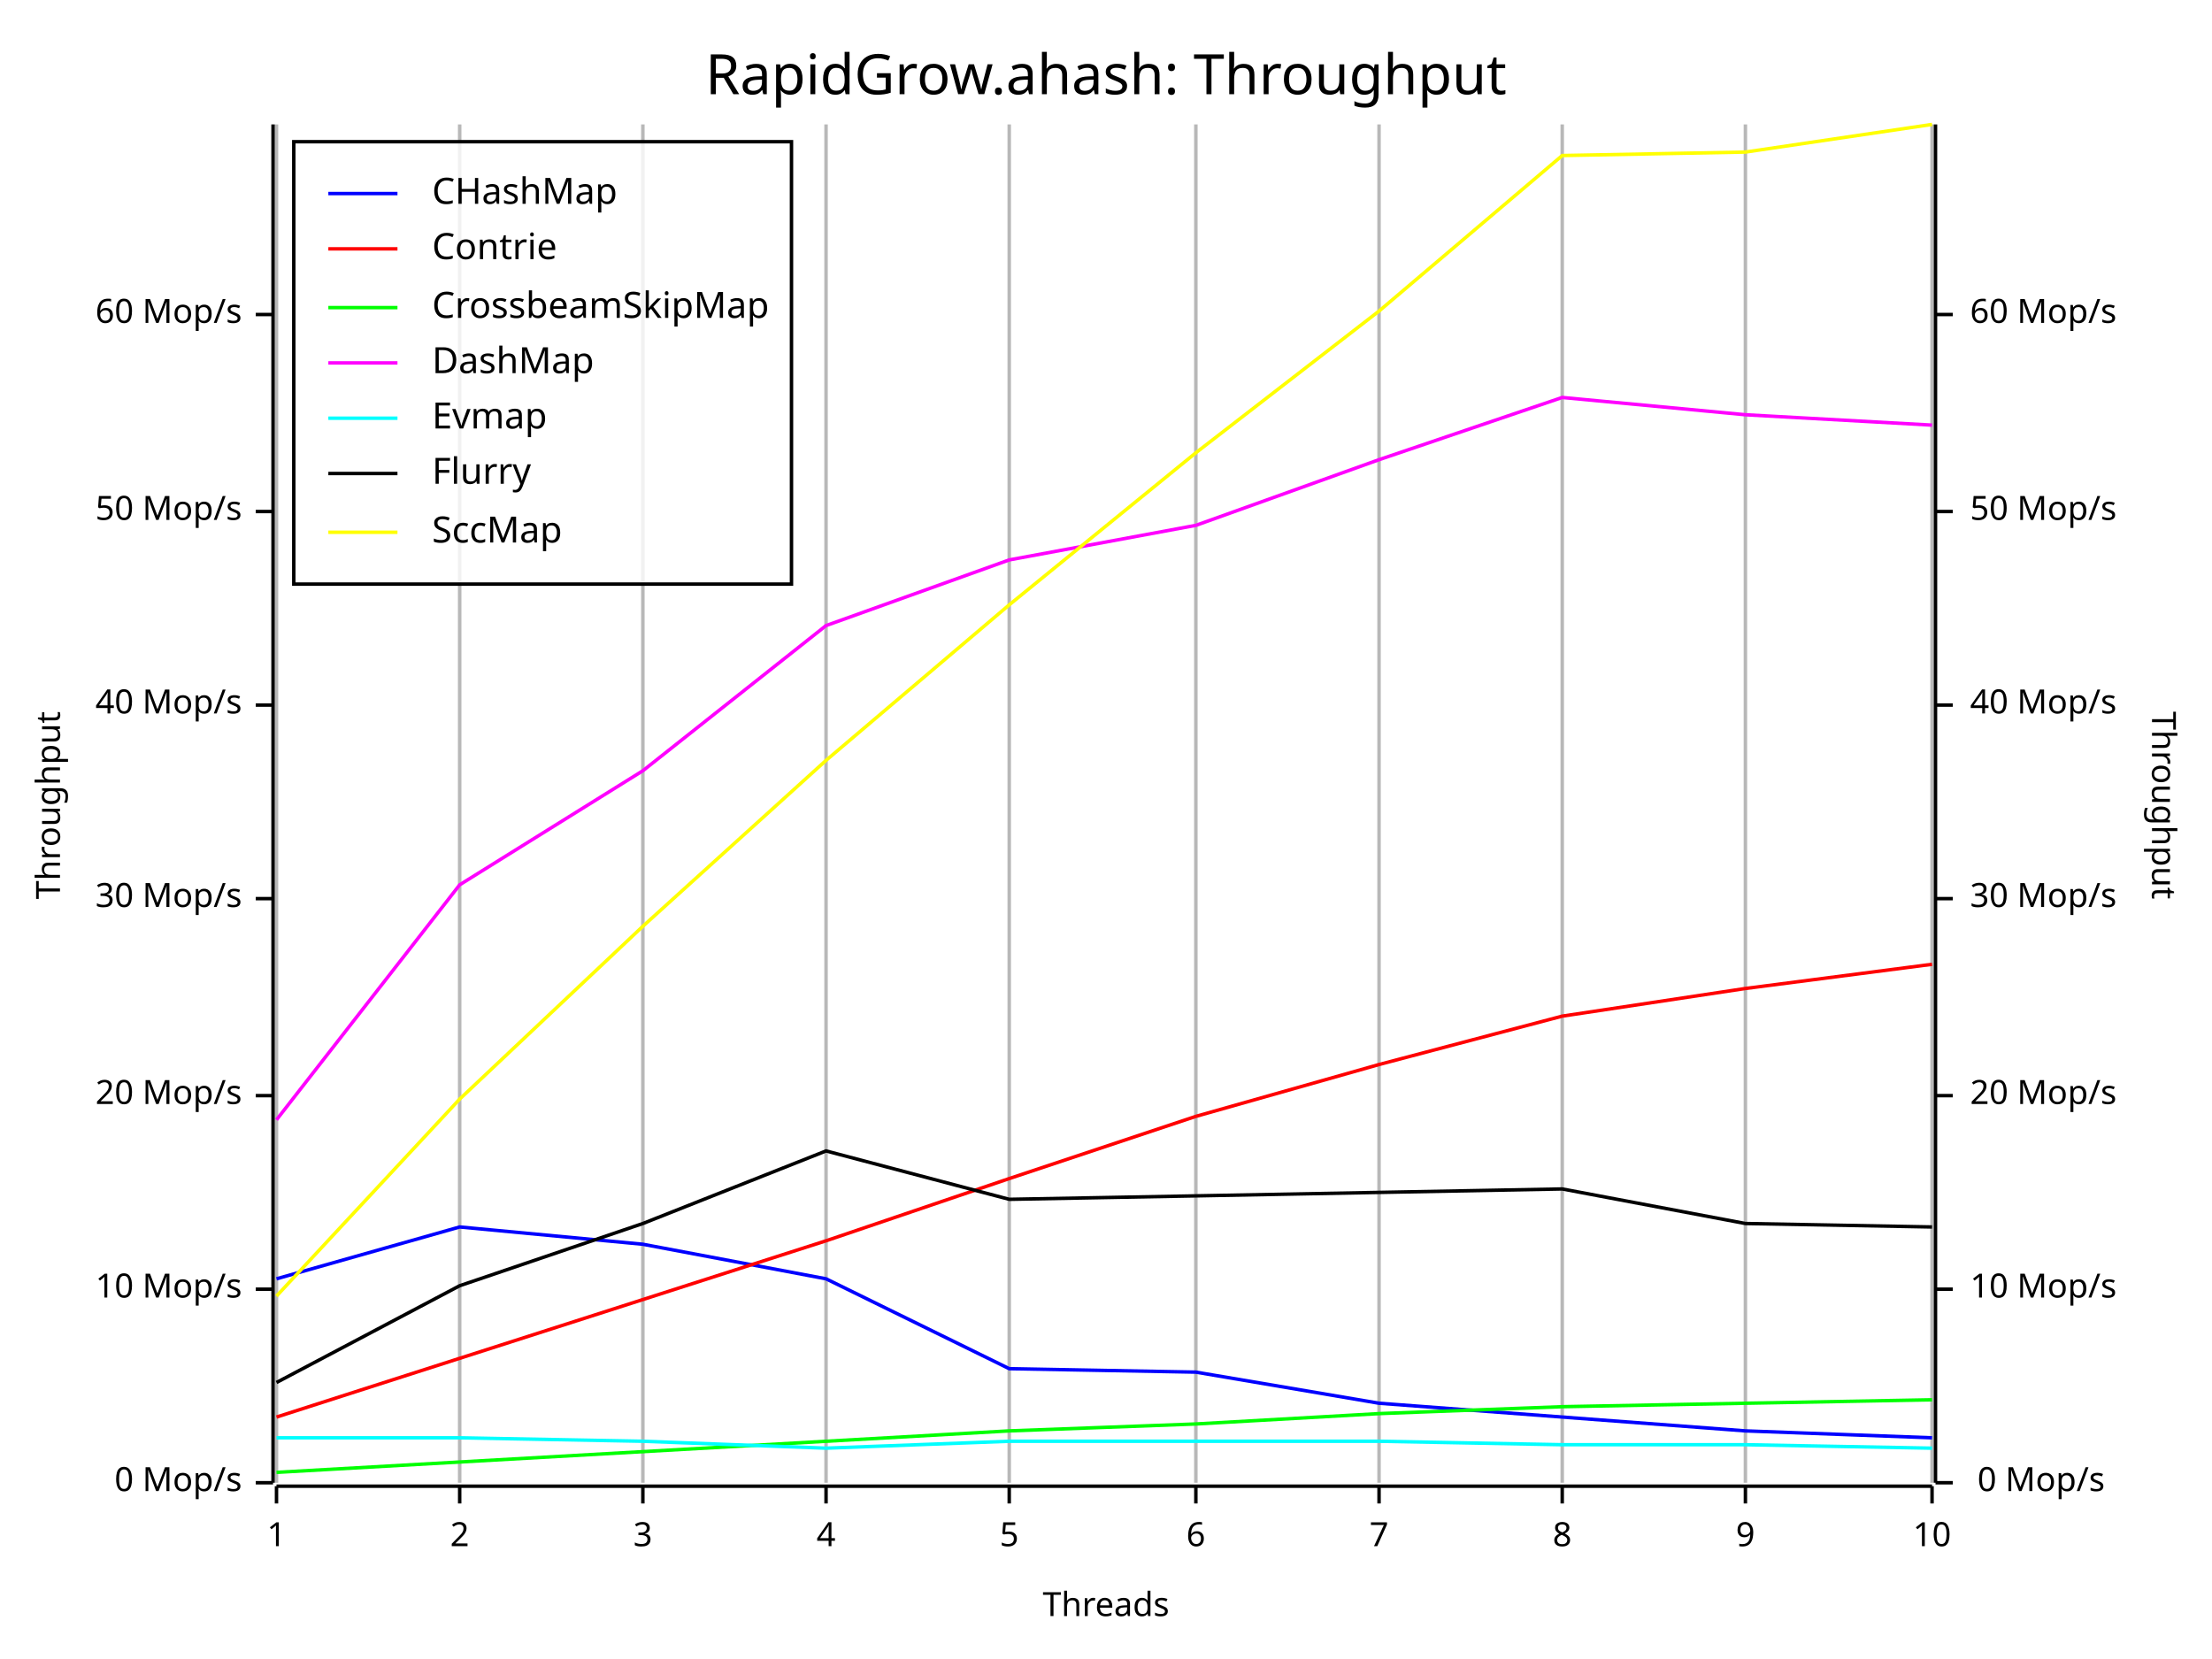
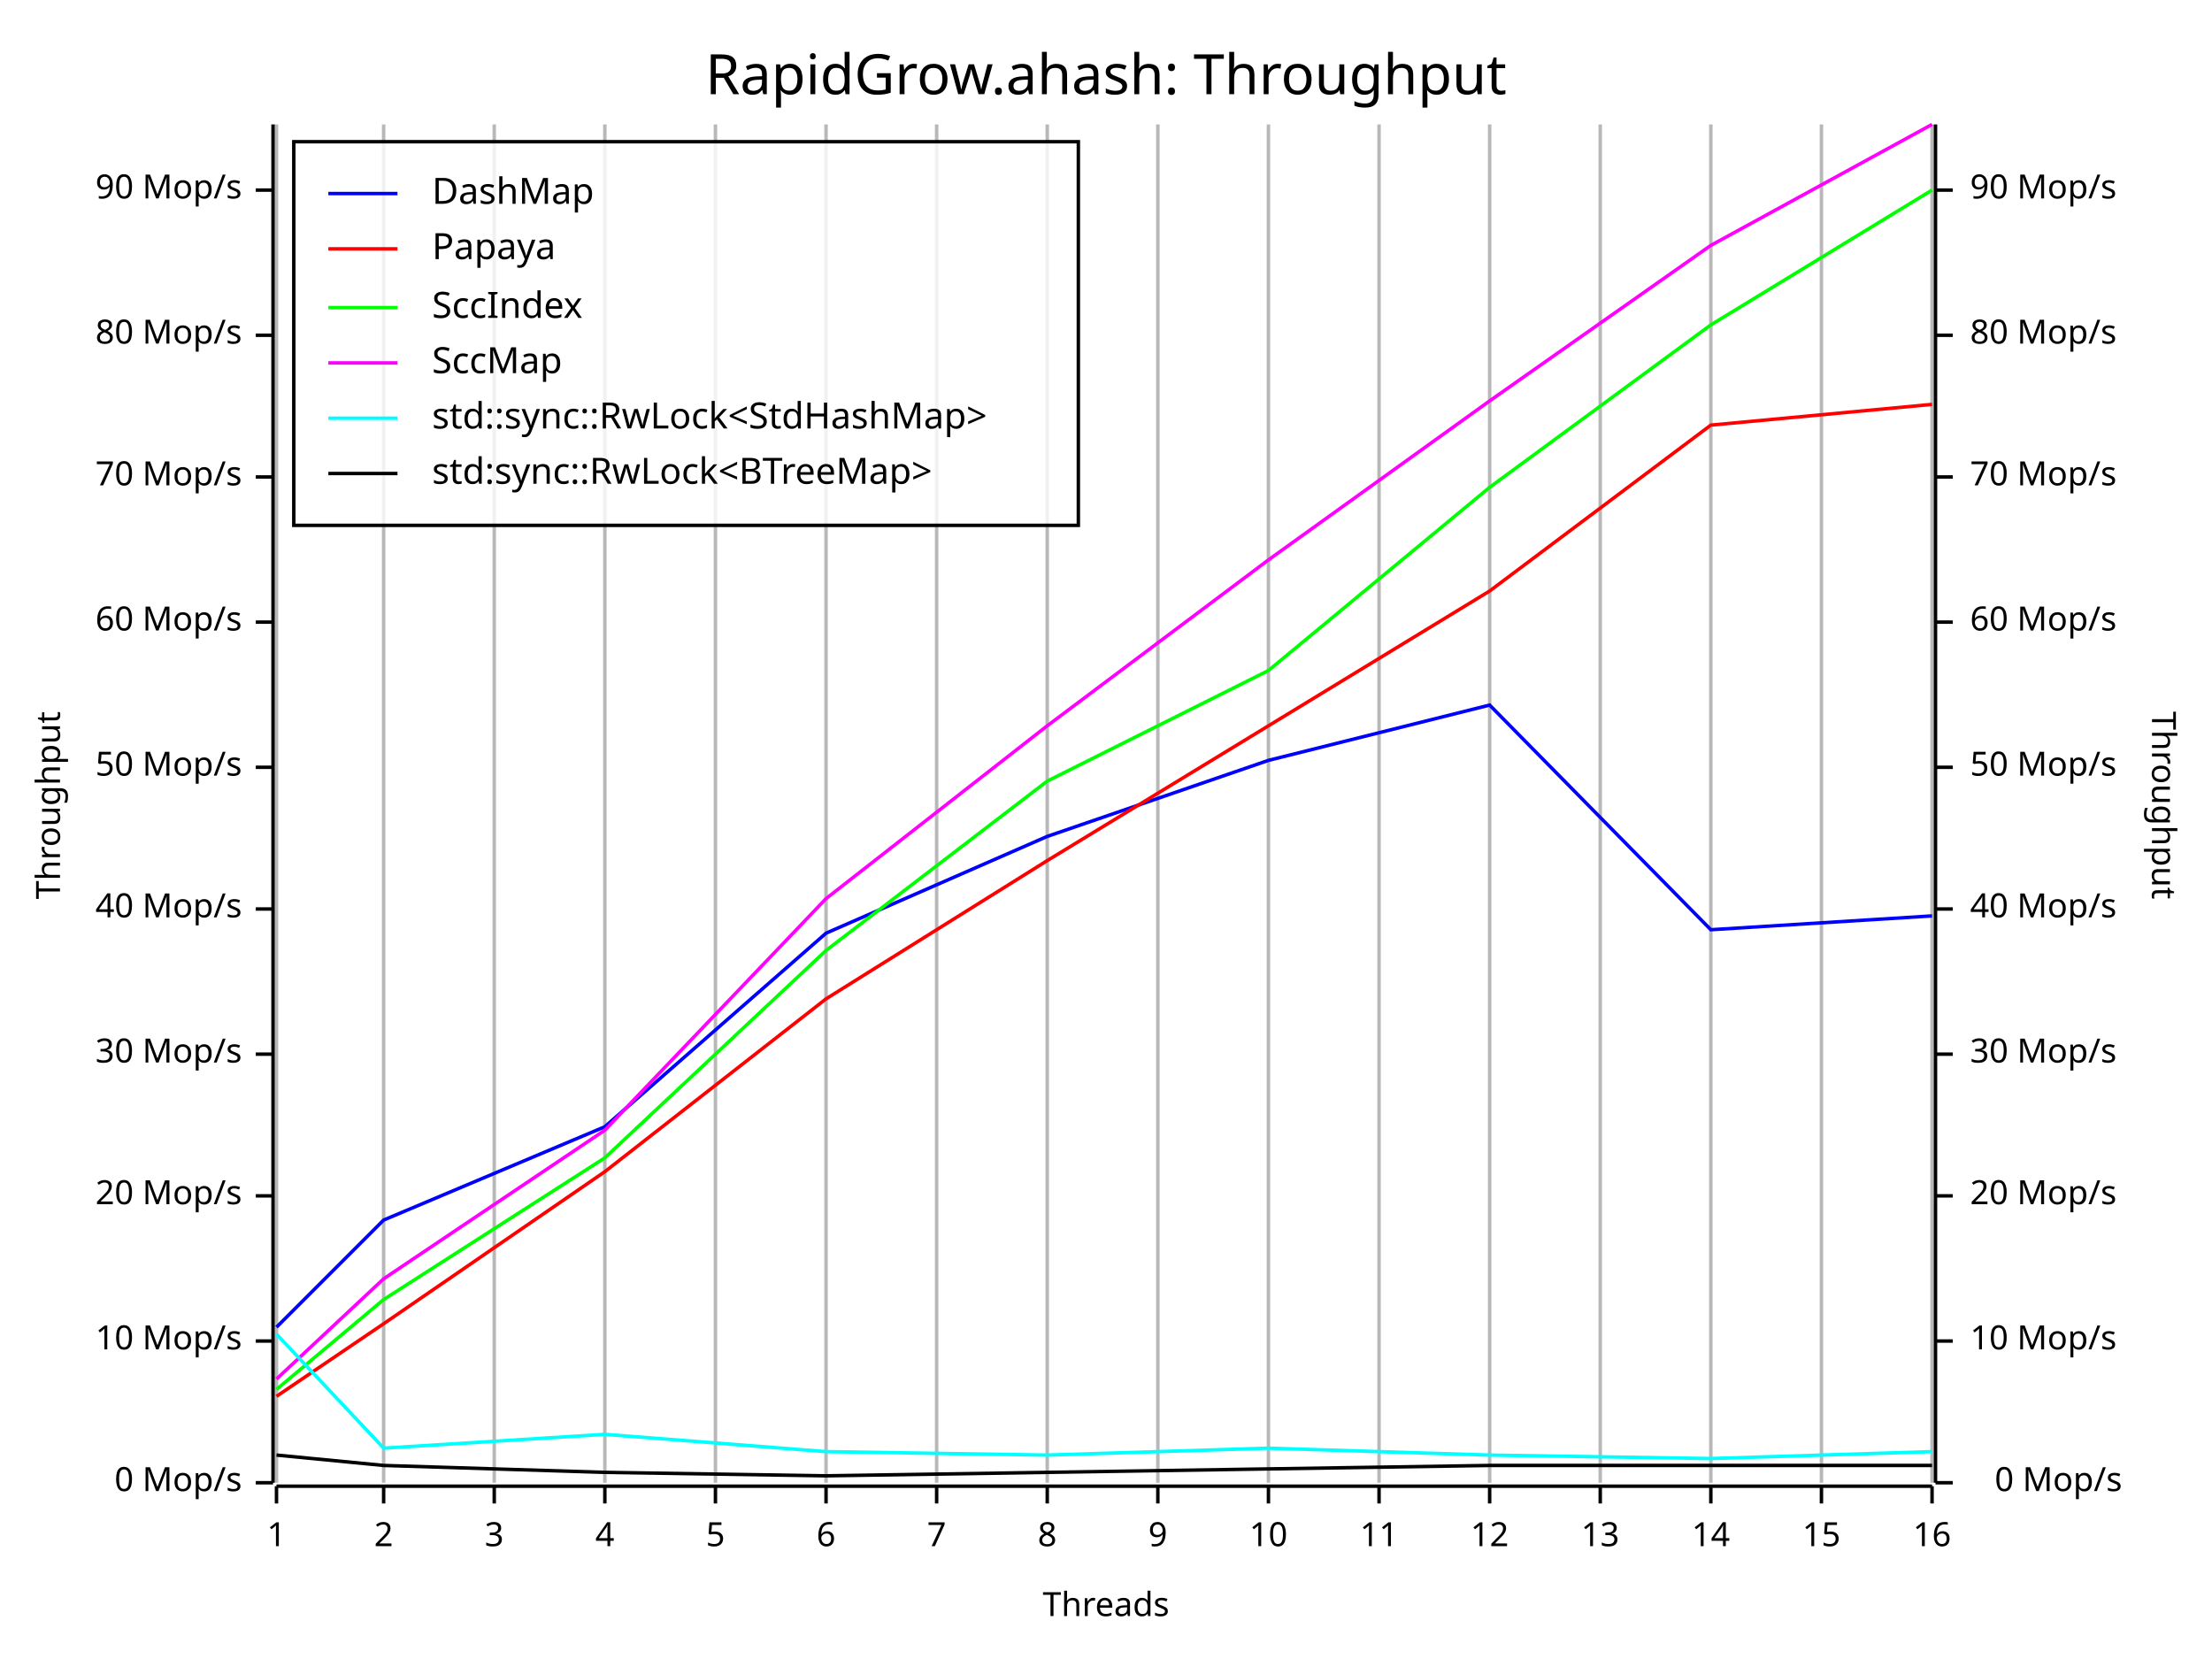
<svg xmlns="http://www.w3.org/2000/svg" width="640" height="480" viewBox="0 0 640 480">
  <rect x="0" y="0" width="640" height="480" opacity="1" fill="#FFFFFF" stroke="none" />
  <text x="320" y="15" dy="0.76em" text-anchor="middle" font-family="Fira Code" font-size="16.129" opacity="1" fill="#000000">
RapidGrow.ahash: Throughput
</text>
  <line opacity="0.1" stroke="#000000" stroke-width="1" x1="80" y1="429" x2="80" y2="36" />
-   <line opacity="0.1" stroke="#000000" stroke-width="1" x1="133" y1="429" x2="133" y2="36" />
-   <line opacity="0.1" stroke="#000000" stroke-width="1" x1="186" y1="429" x2="186" y2="36" />
+   <line opacity="0.1" stroke="#000000" stroke-width="1" x1="111" y1="429" x2="111" y2="36" />
+   <line opacity="0.1" stroke="#000000" stroke-width="1" x1="143" y1="429" x2="143" y2="36" />
+   <line opacity="0.1" stroke="#000000" stroke-width="1" x1="175" y1="429" x2="175" y2="36" />
+   <line opacity="0.1" stroke="#000000" stroke-width="1" x1="207" y1="429" x2="207" y2="36" />
  <line opacity="0.1" stroke="#000000" stroke-width="1" x1="239" y1="429" x2="239" y2="36" />
-   <line opacity="0.1" stroke="#000000" stroke-width="1" x1="292" y1="429" x2="292" y2="36" />
-   <line opacity="0.1" stroke="#000000" stroke-width="1" x1="346" y1="429" x2="346" y2="36" />
+   <line opacity="0.1" stroke="#000000" stroke-width="1" x1="271" y1="429" x2="271" y2="36" />
+   <line opacity="0.1" stroke="#000000" stroke-width="1" x1="303" y1="429" x2="303" y2="36" />
+   <line opacity="0.1" stroke="#000000" stroke-width="1" x1="335" y1="429" x2="335" y2="36" />
+   <line opacity="0.1" stroke="#000000" stroke-width="1" x1="367" y1="429" x2="367" y2="36" />
  <line opacity="0.1" stroke="#000000" stroke-width="1" x1="399" y1="429" x2="399" y2="36" />
-   <line opacity="0.1" stroke="#000000" stroke-width="1" x1="452" y1="429" x2="452" y2="36" />
-   <line opacity="0.1" stroke="#000000" stroke-width="1" x1="505" y1="429" x2="505" y2="36" />
+   <line opacity="0.1" stroke="#000000" stroke-width="1" x1="431" y1="429" x2="431" y2="36" />
+   <line opacity="0.1" stroke="#000000" stroke-width="1" x1="463" y1="429" x2="463" y2="36" />
+   <line opacity="0.1" stroke="#000000" stroke-width="1" x1="495" y1="429" x2="495" y2="36" />
+   <line opacity="0.1" stroke="#000000" stroke-width="1" x1="527" y1="429" x2="527" y2="36" />
  <line opacity="0.1" stroke="#000000" stroke-width="1" x1="559" y1="429" x2="559" y2="36" />
  <text x="10" y="233" dy="0.76em" text-anchor="middle" font-family="sans-serif" font-size="9.677" opacity="1" fill="#000000" transform="rotate(270, 10, 233)">
Throughput
</text>
  <text x="320" y="470" dy="-0.5ex" text-anchor="middle" font-family="sans-serif" font-size="9.677" opacity="1" fill="#000000">
Threads
</text>
  <text x="630" y="233" dy="0.76em" text-anchor="middle" font-family="sans-serif" font-size="9.677" opacity="1" fill="#000000" transform="rotate(90, 630, 233)">
Throughput
</text>
  <line opacity="0.2" stroke="#000000" stroke-width="1" x1="80" y1="429" x2="80" y2="36" />
-   <line opacity="0.2" stroke="#000000" stroke-width="1" x1="133" y1="429" x2="133" y2="36" />
-   <line opacity="0.2" stroke="#000000" stroke-width="1" x1="186" y1="429" x2="186" y2="36" />
+   <line opacity="0.2" stroke="#000000" stroke-width="1" x1="111" y1="429" x2="111" y2="36" />
+   <line opacity="0.2" stroke="#000000" stroke-width="1" x1="143" y1="429" x2="143" y2="36" />
+   <line opacity="0.2" stroke="#000000" stroke-width="1" x1="175" y1="429" x2="175" y2="36" />
+   <line opacity="0.2" stroke="#000000" stroke-width="1" x1="207" y1="429" x2="207" y2="36" />
  <line opacity="0.2" stroke="#000000" stroke-width="1" x1="239" y1="429" x2="239" y2="36" />
-   <line opacity="0.2" stroke="#000000" stroke-width="1" x1="292" y1="429" x2="292" y2="36" />
-   <line opacity="0.2" stroke="#000000" stroke-width="1" x1="346" y1="429" x2="346" y2="36" />
+   <line opacity="0.2" stroke="#000000" stroke-width="1" x1="271" y1="429" x2="271" y2="36" />
+   <line opacity="0.2" stroke="#000000" stroke-width="1" x1="303" y1="429" x2="303" y2="36" />
+   <line opacity="0.2" stroke="#000000" stroke-width="1" x1="335" y1="429" x2="335" y2="36" />
+   <line opacity="0.2" stroke="#000000" stroke-width="1" x1="367" y1="429" x2="367" y2="36" />
  <line opacity="0.2" stroke="#000000" stroke-width="1" x1="399" y1="429" x2="399" y2="36" />
-   <line opacity="0.2" stroke="#000000" stroke-width="1" x1="452" y1="429" x2="452" y2="36" />
-   <line opacity="0.2" stroke="#000000" stroke-width="1" x1="505" y1="429" x2="505" y2="36" />
+   <line opacity="0.2" stroke="#000000" stroke-width="1" x1="431" y1="429" x2="431" y2="36" />
+   <line opacity="0.2" stroke="#000000" stroke-width="1" x1="463" y1="429" x2="463" y2="36" />
+   <line opacity="0.2" stroke="#000000" stroke-width="1" x1="495" y1="429" x2="495" y2="36" />
+   <line opacity="0.2" stroke="#000000" stroke-width="1" x1="527" y1="429" x2="527" y2="36" />
  <line opacity="0.2" stroke="#000000" stroke-width="1" x1="559" y1="429" x2="559" y2="36" />
  <polyline fill="none" opacity="1" stroke="#000000" stroke-width="1" points="79,36 79,429 " />
  <text x="70" y="429" dy="0.5ex" text-anchor="end" font-family="sans-serif" font-size="9.677" opacity="1" fill="#000000">
0 Mop/s
</text>
  <polyline fill="none" opacity="1" stroke="#000000" stroke-width="1" points="74,429 79,429 " />
-   <text x="70" y="373" dy="0.5ex" text-anchor="end" font-family="sans-serif" font-size="9.677" opacity="1" fill="#000000">
+   <text x="70" y="388" dy="0.5ex" text-anchor="end" font-family="sans-serif" font-size="9.677" opacity="1" fill="#000000">
10 Mop/s
</text>
-   <polyline fill="none" opacity="1" stroke="#000000" stroke-width="1" points="74,373 79,373 " />
-   <text x="70" y="317" dy="0.5ex" text-anchor="end" font-family="sans-serif" font-size="9.677" opacity="1" fill="#000000">
+   <polyline fill="none" opacity="1" stroke="#000000" stroke-width="1" points="74,388 79,388 " />
+   <text x="70" y="346" dy="0.5ex" text-anchor="end" font-family="sans-serif" font-size="9.677" opacity="1" fill="#000000">
20 Mop/s
</text>
-   <polyline fill="none" opacity="1" stroke="#000000" stroke-width="1" points="74,317 79,317 " />
-   <text x="70" y="260" dy="0.5ex" text-anchor="end" font-family="sans-serif" font-size="9.677" opacity="1" fill="#000000">
+   <polyline fill="none" opacity="1" stroke="#000000" stroke-width="1" points="74,346 79,346 " />
+   <text x="70" y="305" dy="0.5ex" text-anchor="end" font-family="sans-serif" font-size="9.677" opacity="1" fill="#000000">
30 Mop/s
</text>
-   <polyline fill="none" opacity="1" stroke="#000000" stroke-width="1" points="74,260 79,260 " />
-   <text x="70" y="204" dy="0.5ex" text-anchor="end" font-family="sans-serif" font-size="9.677" opacity="1" fill="#000000">
+   <polyline fill="none" opacity="1" stroke="#000000" stroke-width="1" points="74,305 79,305 " />
+   <text x="70" y="263" dy="0.5ex" text-anchor="end" font-family="sans-serif" font-size="9.677" opacity="1" fill="#000000">
40 Mop/s
</text>
-   <polyline fill="none" opacity="1" stroke="#000000" stroke-width="1" points="74,204 79,204 " />
-   <text x="70" y="148" dy="0.5ex" text-anchor="end" font-family="sans-serif" font-size="9.677" opacity="1" fill="#000000">
+   <polyline fill="none" opacity="1" stroke="#000000" stroke-width="1" points="74,263 79,263 " />
+   <text x="70" y="222" dy="0.5ex" text-anchor="end" font-family="sans-serif" font-size="9.677" opacity="1" fill="#000000">
50 Mop/s
</text>
-   <polyline fill="none" opacity="1" stroke="#000000" stroke-width="1" points="74,148 79,148 " />
-   <text x="70" y="91" dy="0.5ex" text-anchor="end" font-family="sans-serif" font-size="9.677" opacity="1" fill="#000000">
+   <polyline fill="none" opacity="1" stroke="#000000" stroke-width="1" points="74,222 79,222 " />
+   <text x="70" y="180" dy="0.5ex" text-anchor="end" font-family="sans-serif" font-size="9.677" opacity="1" fill="#000000">
60 Mop/s
</text>
-   <polyline fill="none" opacity="1" stroke="#000000" stroke-width="1" points="74,91 79,91 " />
+   <polyline fill="none" opacity="1" stroke="#000000" stroke-width="1" points="74,180 79,180 " />
+   <text x="70" y="138" dy="0.5ex" text-anchor="end" font-family="sans-serif" font-size="9.677" opacity="1" fill="#000000">
+ 70 Mop/s
+ </text>
+   <polyline fill="none" opacity="1" stroke="#000000" stroke-width="1" points="74,138 79,138 " />
+   <text x="70" y="97" dy="0.5ex" text-anchor="end" font-family="sans-serif" font-size="9.677" opacity="1" fill="#000000">
+ 80 Mop/s
+ </text>
+   <polyline fill="none" opacity="1" stroke="#000000" stroke-width="1" points="74,97 79,97 " />
+   <text x="70" y="55" dy="0.5ex" text-anchor="end" font-family="sans-serif" font-size="9.677" opacity="1" fill="#000000">
+ 90 Mop/s
+ </text>
+   <polyline fill="none" opacity="1" stroke="#000000" stroke-width="1" points="74,55 79,55 " />
  <polyline fill="none" opacity="1" stroke="#000000" stroke-width="1" points="80,430 559,430 " />
  <text x="80" y="440" dy="0.76em" text-anchor="middle" font-family="sans-serif" font-size="9.677" opacity="1" fill="#000000">
1
</text>
  <polyline fill="none" opacity="1" stroke="#000000" stroke-width="1" points="80,430 80,435 " />
-   <text x="133" y="440" dy="0.76em" text-anchor="middle" font-family="sans-serif" font-size="9.677" opacity="1" fill="#000000">
+   <text x="111" y="440" dy="0.76em" text-anchor="middle" font-family="sans-serif" font-size="9.677" opacity="1" fill="#000000">
2
</text>
-   <polyline fill="none" opacity="1" stroke="#000000" stroke-width="1" points="133,430 133,435 " />
-   <text x="186" y="440" dy="0.76em" text-anchor="middle" font-family="sans-serif" font-size="9.677" opacity="1" fill="#000000">
+   <polyline fill="none" opacity="1" stroke="#000000" stroke-width="1" points="111,430 111,435 " />
+   <text x="143" y="440" dy="0.76em" text-anchor="middle" font-family="sans-serif" font-size="9.677" opacity="1" fill="#000000">
3
</text>
-   <polyline fill="none" opacity="1" stroke="#000000" stroke-width="1" points="186,430 186,435 " />
+   <polyline fill="none" opacity="1" stroke="#000000" stroke-width="1" points="143,430 143,435 " />
+   <text x="175" y="440" dy="0.76em" text-anchor="middle" font-family="sans-serif" font-size="9.677" opacity="1" fill="#000000">
+ 4
+ </text>
+   <polyline fill="none" opacity="1" stroke="#000000" stroke-width="1" points="175,430 175,435 " />
+   <text x="207" y="440" dy="0.76em" text-anchor="middle" font-family="sans-serif" font-size="9.677" opacity="1" fill="#000000">
+ 5
+ </text>
+   <polyline fill="none" opacity="1" stroke="#000000" stroke-width="1" points="207,430 207,435 " />
  <text x="239" y="440" dy="0.76em" text-anchor="middle" font-family="sans-serif" font-size="9.677" opacity="1" fill="#000000">
- 4
+ 6
</text>
  <polyline fill="none" opacity="1" stroke="#000000" stroke-width="1" points="239,430 239,435 " />
-   <text x="292" y="440" dy="0.76em" text-anchor="middle" font-family="sans-serif" font-size="9.677" opacity="1" fill="#000000">
- 5
- </text>
-   <polyline fill="none" opacity="1" stroke="#000000" stroke-width="1" points="292,430 292,435 " />
-   <text x="346" y="440" dy="0.76em" text-anchor="middle" font-family="sans-serif" font-size="9.677" opacity="1" fill="#000000">
- 6
- </text>
-   <polyline fill="none" opacity="1" stroke="#000000" stroke-width="1" points="346,430 346,435 " />
+   <text x="271" y="440" dy="0.76em" text-anchor="middle" font-family="sans-serif" font-size="9.677" opacity="1" fill="#000000">
+ 7
+ </text>
+   <polyline fill="none" opacity="1" stroke="#000000" stroke-width="1" points="271,430 271,435 " />
+   <text x="303" y="440" dy="0.76em" text-anchor="middle" font-family="sans-serif" font-size="9.677" opacity="1" fill="#000000">
+ 8
+ </text>
+   <polyline fill="none" opacity="1" stroke="#000000" stroke-width="1" points="303,430 303,435 " />
+   <text x="335" y="440" dy="0.76em" text-anchor="middle" font-family="sans-serif" font-size="9.677" opacity="1" fill="#000000">
+ 9
+ </text>
+   <polyline fill="none" opacity="1" stroke="#000000" stroke-width="1" points="335,430 335,435 " />
+   <text x="367" y="440" dy="0.76em" text-anchor="middle" font-family="sans-serif" font-size="9.677" opacity="1" fill="#000000">
+ 10
+ </text>
+   <polyline fill="none" opacity="1" stroke="#000000" stroke-width="1" points="367,430 367,435 " />
  <text x="399" y="440" dy="0.76em" text-anchor="middle" font-family="sans-serif" font-size="9.677" opacity="1" fill="#000000">
- 7
+ 11
</text>
  <polyline fill="none" opacity="1" stroke="#000000" stroke-width="1" points="399,430 399,435 " />
-   <text x="452" y="440" dy="0.76em" text-anchor="middle" font-family="sans-serif" font-size="9.677" opacity="1" fill="#000000">
- 8
- </text>
-   <polyline fill="none" opacity="1" stroke="#000000" stroke-width="1" points="452,430 452,435 " />
-   <text x="505" y="440" dy="0.76em" text-anchor="middle" font-family="sans-serif" font-size="9.677" opacity="1" fill="#000000">
- 9
- </text>
-   <polyline fill="none" opacity="1" stroke="#000000" stroke-width="1" points="505,430 505,435 " />
+   <text x="431" y="440" dy="0.76em" text-anchor="middle" font-family="sans-serif" font-size="9.677" opacity="1" fill="#000000">
+ 12
+ </text>
+   <polyline fill="none" opacity="1" stroke="#000000" stroke-width="1" points="431,430 431,435 " />
+   <text x="463" y="440" dy="0.76em" text-anchor="middle" font-family="sans-serif" font-size="9.677" opacity="1" fill="#000000">
+ 13
+ </text>
+   <polyline fill="none" opacity="1" stroke="#000000" stroke-width="1" points="463,430 463,435 " />
+   <text x="495" y="440" dy="0.76em" text-anchor="middle" font-family="sans-serif" font-size="9.677" opacity="1" fill="#000000">
+ 14
+ </text>
+   <polyline fill="none" opacity="1" stroke="#000000" stroke-width="1" points="495,430 495,435 " />
+   <text x="527" y="440" dy="0.76em" text-anchor="middle" font-family="sans-serif" font-size="9.677" opacity="1" fill="#000000">
+ 15
+ </text>
+   <polyline fill="none" opacity="1" stroke="#000000" stroke-width="1" points="527,430 527,435 " />
  <text x="559" y="440" dy="0.76em" text-anchor="middle" font-family="sans-serif" font-size="9.677" opacity="1" fill="#000000">
- 10
+ 16
</text>
  <polyline fill="none" opacity="1" stroke="#000000" stroke-width="1" points="559,430 559,435 " />
  <polyline fill="none" opacity="1" stroke="#000000" stroke-width="1" points="560,36 560,429 " />
-   <text x="609" y="429" dy="0.5ex" text-anchor="end" font-family="sans-serif" font-size="9.677" opacity="1" fill="#000000">
+   <text x="614" y="429" dy="0.5ex" text-anchor="end" font-family="sans-serif" font-size="9.677" opacity="1" fill="#000000">
0 Mop/s
</text>
  <polyline fill="none" opacity="1" stroke="#000000" stroke-width="1" points="560,429 565,429 " />
-   <text x="570" y="373" dy="0.5ex" text-anchor="start" font-family="sans-serif" font-size="9.677" opacity="1" fill="#000000">
+   <text x="570" y="388" dy="0.5ex" text-anchor="start" font-family="sans-serif" font-size="9.677" opacity="1" fill="#000000">
10 Mop/s
</text>
-   <polyline fill="none" opacity="1" stroke="#000000" stroke-width="1" points="560,373 565,373 " />
-   <text x="570" y="317" dy="0.5ex" text-anchor="start" font-family="sans-serif" font-size="9.677" opacity="1" fill="#000000">
+   <polyline fill="none" opacity="1" stroke="#000000" stroke-width="1" points="560,388 565,388 " />
+   <text x="570" y="346" dy="0.5ex" text-anchor="start" font-family="sans-serif" font-size="9.677" opacity="1" fill="#000000">
20 Mop/s
</text>
-   <polyline fill="none" opacity="1" stroke="#000000" stroke-width="1" points="560,317 565,317 " />
-   <text x="570" y="260" dy="0.5ex" text-anchor="start" font-family="sans-serif" font-size="9.677" opacity="1" fill="#000000">
+   <polyline fill="none" opacity="1" stroke="#000000" stroke-width="1" points="560,346 565,346 " />
+   <text x="570" y="305" dy="0.5ex" text-anchor="start" font-family="sans-serif" font-size="9.677" opacity="1" fill="#000000">
30 Mop/s
</text>
-   <polyline fill="none" opacity="1" stroke="#000000" stroke-width="1" points="560,260 565,260 " />
-   <text x="570" y="204" dy="0.5ex" text-anchor="start" font-family="sans-serif" font-size="9.677" opacity="1" fill="#000000">
+   <polyline fill="none" opacity="1" stroke="#000000" stroke-width="1" points="560,305 565,305 " />
+   <text x="570" y="263" dy="0.5ex" text-anchor="start" font-family="sans-serif" font-size="9.677" opacity="1" fill="#000000">
40 Mop/s
</text>
-   <polyline fill="none" opacity="1" stroke="#000000" stroke-width="1" points="560,204 565,204 " />
-   <text x="570" y="148" dy="0.5ex" text-anchor="start" font-family="sans-serif" font-size="9.677" opacity="1" fill="#000000">
+   <polyline fill="none" opacity="1" stroke="#000000" stroke-width="1" points="560,263 565,263 " />
+   <text x="570" y="222" dy="0.5ex" text-anchor="start" font-family="sans-serif" font-size="9.677" opacity="1" fill="#000000">
50 Mop/s
</text>
-   <polyline fill="none" opacity="1" stroke="#000000" stroke-width="1" points="560,148 565,148 " />
-   <text x="570" y="91" dy="0.5ex" text-anchor="start" font-family="sans-serif" font-size="9.677" opacity="1" fill="#000000">
+   <polyline fill="none" opacity="1" stroke="#000000" stroke-width="1" points="560,222 565,222 " />
+   <text x="570" y="180" dy="0.5ex" text-anchor="start" font-family="sans-serif" font-size="9.677" opacity="1" fill="#000000">
60 Mop/s
</text>
-   <polyline fill="none" opacity="1" stroke="#000000" stroke-width="1" points="560,91 565,91 " />
-   <polyline fill="none" opacity="1" stroke="#0000FF" stroke-width="1" points="80,370 133,355 186,360 239,370 292,396 346,397 399,406 452,410 505,414 559,416 " />
-   <polyline fill="none" opacity="1" stroke="#FF0000" stroke-width="1" points="80,410 133,393 186,376 239,359 292,341 346,323 399,308 452,294 505,286 559,279 " />
-   <polyline fill="none" opacity="1" stroke="#00FF00" stroke-width="1" points="80,426 133,423 186,420 239,417 292,414 346,412 399,409 452,407 505,406 559,405 " />
-   <polyline fill="none" opacity="1" stroke="#FF00FF" stroke-width="1" points="80,324 133,256 186,223 239,181 292,162 346,152 399,133 452,115 505,120 559,123 " />
-   <polyline fill="none" opacity="1" stroke="#00FFFF" stroke-width="1" points="80,416 133,416 186,417 239,419 292,417 346,417 399,417 452,418 505,418 559,419 " />
-   <polyline fill="none" opacity="1" stroke="#000000" stroke-width="1" points="80,400 133,372 186,354 239,333 292,347 346,346 399,345 452,344 505,354 559,355 " />
-   <polyline fill="none" opacity="1" stroke="#FFFF00" stroke-width="1" points="80,375 133,318 186,268 239,220 292,175 346,131 399,90 452,45 505,44 559,36 " />
-   <rect x="85" y="41" width="144" height="128" opacity="0.8" fill="#FFFFFF" stroke="none" />
-   <rect x="85" y="41" width="144" height="128" opacity="1" fill="none" stroke="#000000" />
+   <polyline fill="none" opacity="1" stroke="#000000" stroke-width="1" points="560,180 565,180 " />
+   <text x="570" y="138" dy="0.5ex" text-anchor="start" font-family="sans-serif" font-size="9.677" opacity="1" fill="#000000">
+ 70 Mop/s
+ </text>
+   <polyline fill="none" opacity="1" stroke="#000000" stroke-width="1" points="560,138 565,138 " />
+   <text x="570" y="97" dy="0.5ex" text-anchor="start" font-family="sans-serif" font-size="9.677" opacity="1" fill="#000000">
+ 80 Mop/s
+ </text>
+   <polyline fill="none" opacity="1" stroke="#000000" stroke-width="1" points="560,97 565,97 " />
+   <text x="570" y="55" dy="0.5ex" text-anchor="start" font-family="sans-serif" font-size="9.677" opacity="1" fill="#000000">
+ 90 Mop/s
+ </text>
+   <polyline fill="none" opacity="1" stroke="#000000" stroke-width="1" points="560,55 565,55 " />
+   <polyline fill="none" opacity="1" stroke="#0000FF" stroke-width="1" points="80,384 111,353 175,326 239,270 303,242 367,220 431,204 495,269 559,265 " />
+   <polyline fill="none" opacity="1" stroke="#FF0000" stroke-width="1" points="80,404 111,383 175,339 239,289 303,249 367,210 431,171 495,123 559,117 " />
+   <polyline fill="none" opacity="1" stroke="#00FF00" stroke-width="1" points="80,402 111,376 175,335 239,275 303,226 367,194 431,141 495,94 559,55 " />
+   <polyline fill="none" opacity="1" stroke="#FF00FF" stroke-width="1" points="80,399 111,370 175,327 239,260 303,210 367,162 431,116 495,71 559,36 " />
+   <polyline fill="none" opacity="1" stroke="#00FFFF" stroke-width="1" points="80,386 111,419 175,415 239,420 303,421 367,419 431,421 495,422 559,420 " />
+   <polyline fill="none" opacity="1" stroke="#000000" stroke-width="1" points="80,421 111,424 175,426 239,427 303,426 367,425 431,424 495,424 559,424 " />
+   <rect x="85" y="41" width="227" height="111" opacity="0.8" fill="#FFFFFF" stroke="none" />
+   <rect x="85" y="41" width="227" height="111" opacity="1" fill="none" stroke="#000000" />
  <text x="125" y="51" dy="0.76em" text-anchor="start" font-family="Fira Code" font-size="10.484" opacity="1" fill="#000000">
- CHashMap
+ DashMap
</text>
  <text x="125" y="67" dy="0.76em" text-anchor="start" font-family="Fira Code" font-size="10.484" opacity="1" fill="#000000">
- Contrie
+ Papaya
</text>
  <text x="125" y="84" dy="0.76em" text-anchor="start" font-family="Fira Code" font-size="10.484" opacity="1" fill="#000000">
- CrossbeamSkipMap
+ SccIndex
</text>
  <text x="125" y="100" dy="0.76em" text-anchor="start" font-family="Fira Code" font-size="10.484" opacity="1" fill="#000000">
- DashMap
+ SccMap
</text>
  <text x="125" y="116" dy="0.76em" text-anchor="start" font-family="Fira Code" font-size="10.484" opacity="1" fill="#000000">
- Evmap
+ std::sync::RwLock&lt;StdHashMap&gt;
</text>
  <text x="125" y="132" dy="0.76em" text-anchor="start" font-family="Fira Code" font-size="10.484" opacity="1" fill="#000000">
- Flurry
- </text>
-   <text x="125" y="149" dy="0.76em" text-anchor="start" font-family="Fira Code" font-size="10.484" opacity="1" fill="#000000">
- SccMap
+ std:sync::RwLock&lt;BTreeMap&gt;
</text>
  <polyline fill="none" opacity="1" stroke="#0000FF" stroke-width="1" points="95,56 115,56 " />
  <polyline fill="none" opacity="1" stroke="#FF0000" stroke-width="1" points="95,72 115,72 " />
  <polyline fill="none" opacity="1" stroke="#00FF00" stroke-width="1" points="95,89 115,89 " />
  <polyline fill="none" opacity="1" stroke="#FF00FF" stroke-width="1" points="95,105 115,105 " />
  <polyline fill="none" opacity="1" stroke="#00FFFF" stroke-width="1" points="95,121 115,121 " />
  <polyline fill="none" opacity="1" stroke="#000000" stroke-width="1" points="95,137 115,137 " />
-   <polyline fill="none" opacity="1" stroke="#FFFF00" stroke-width="1" points="95,154 115,154 " />
</svg>
